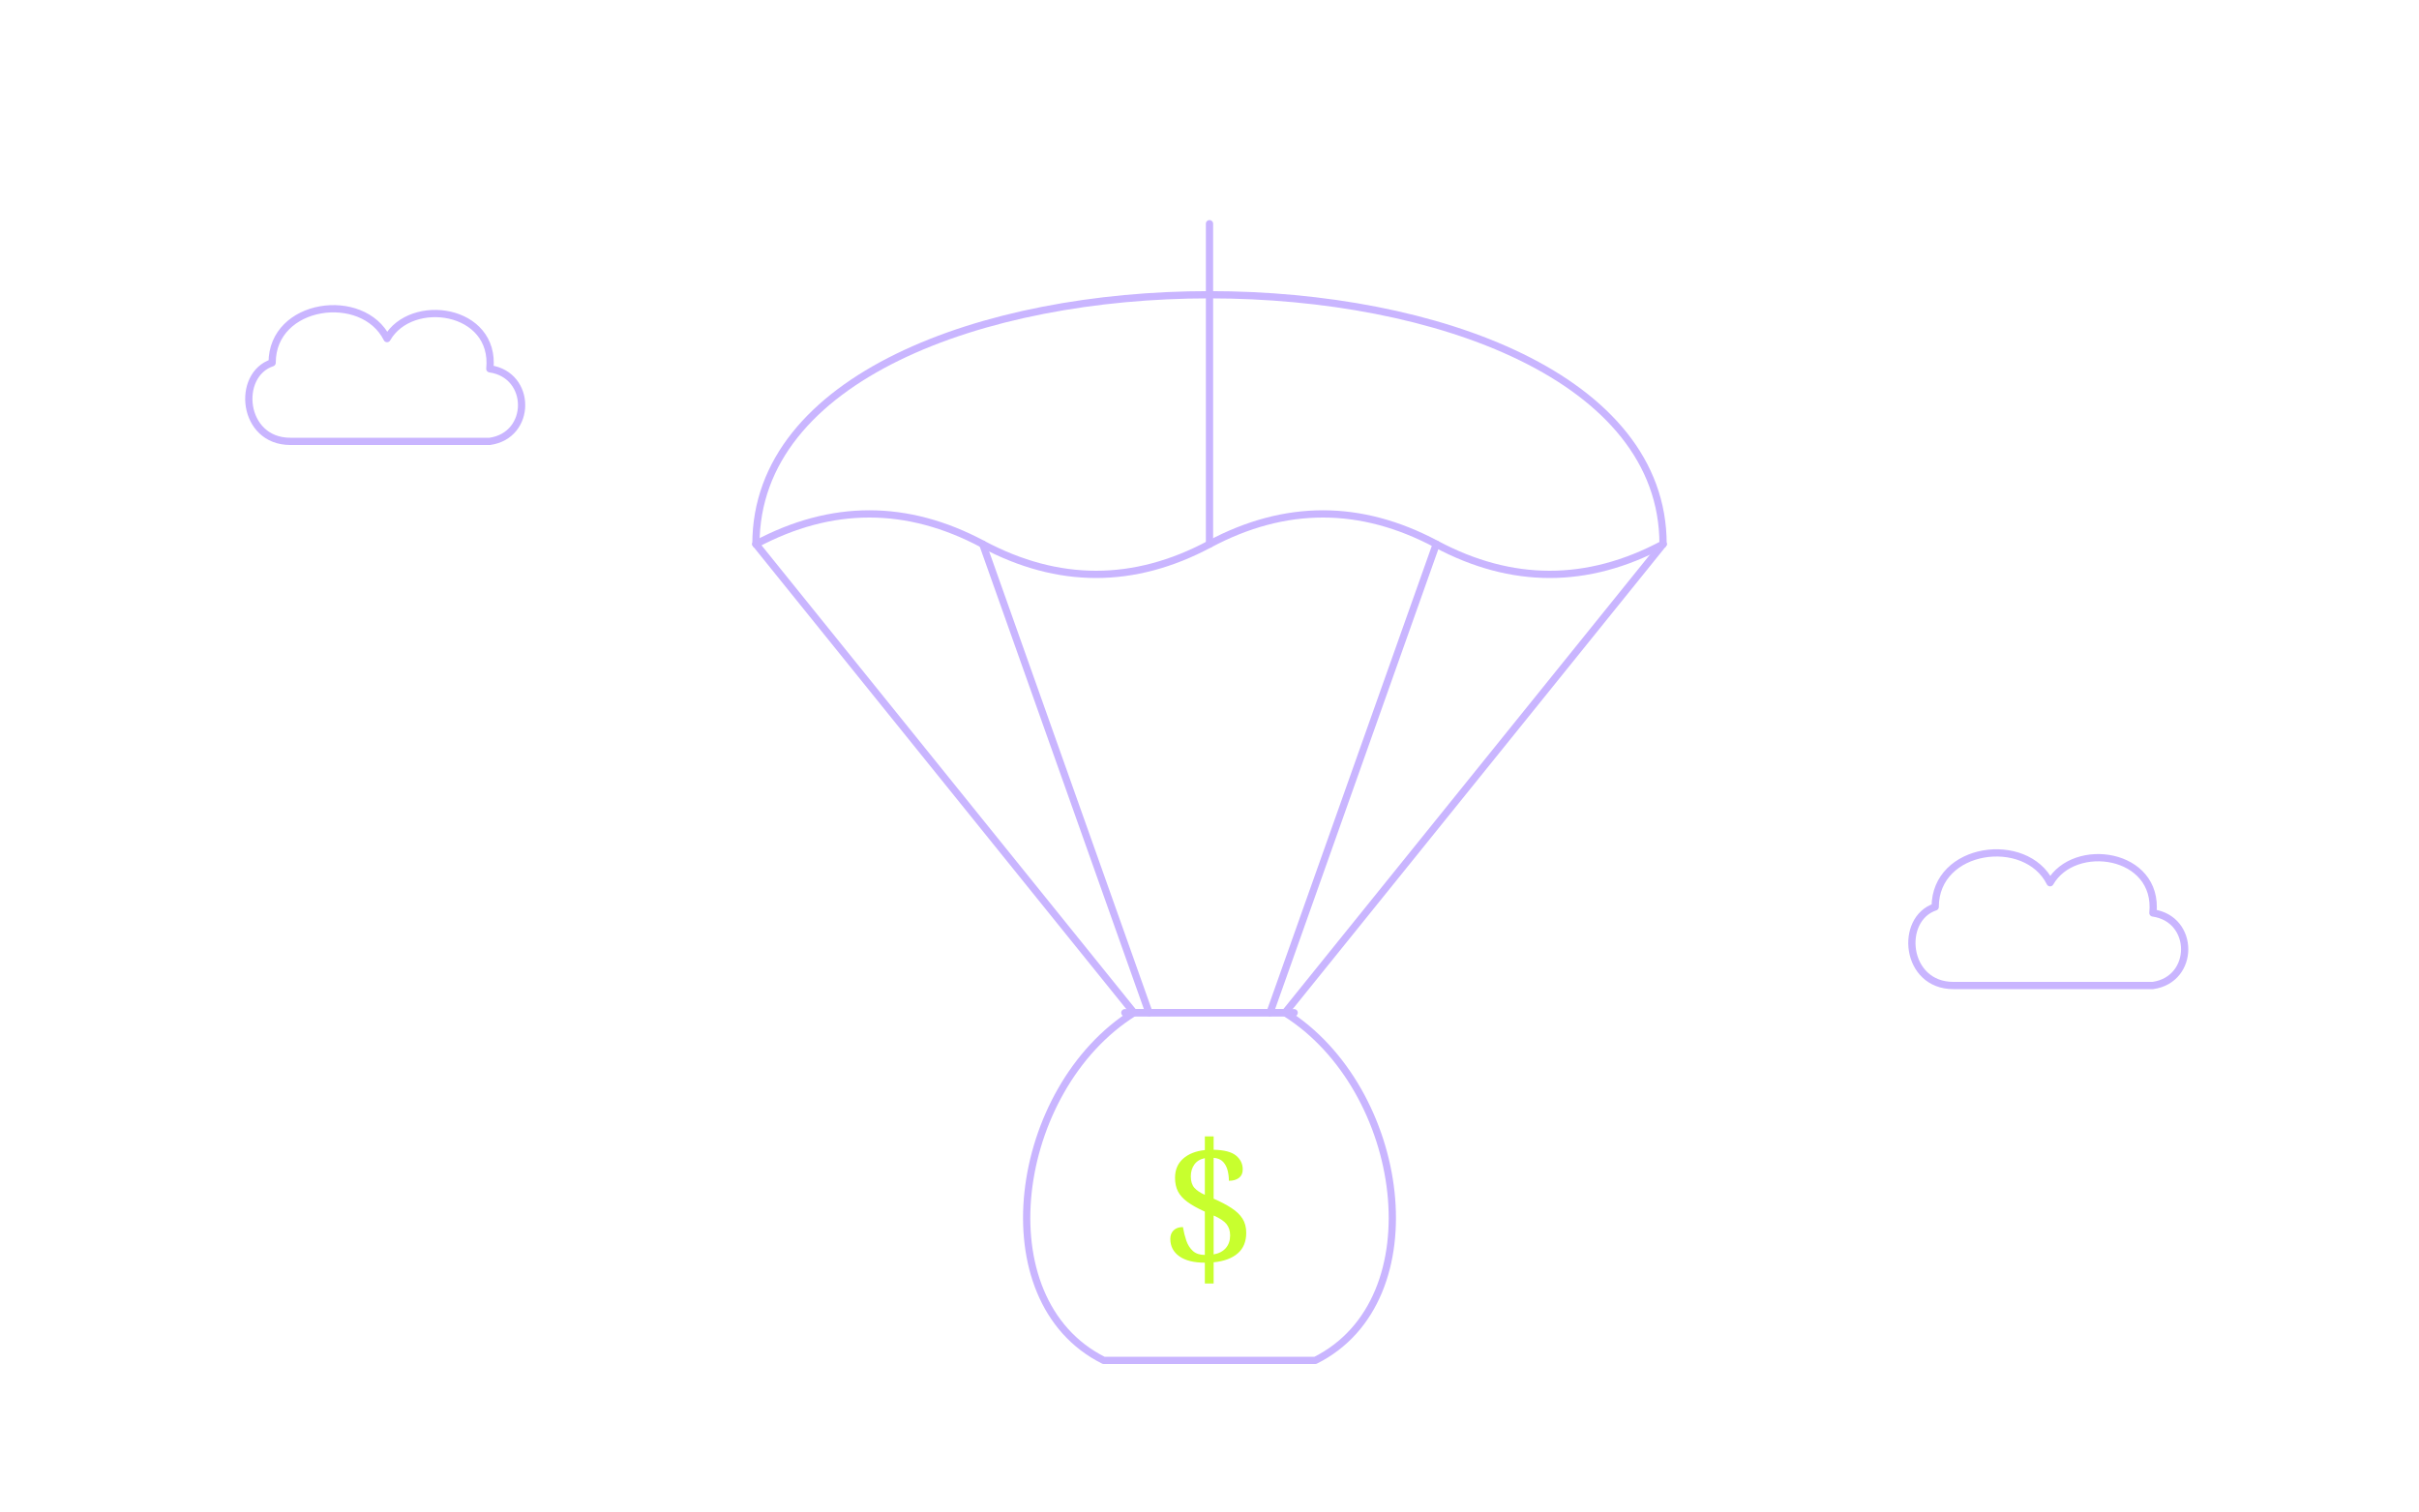
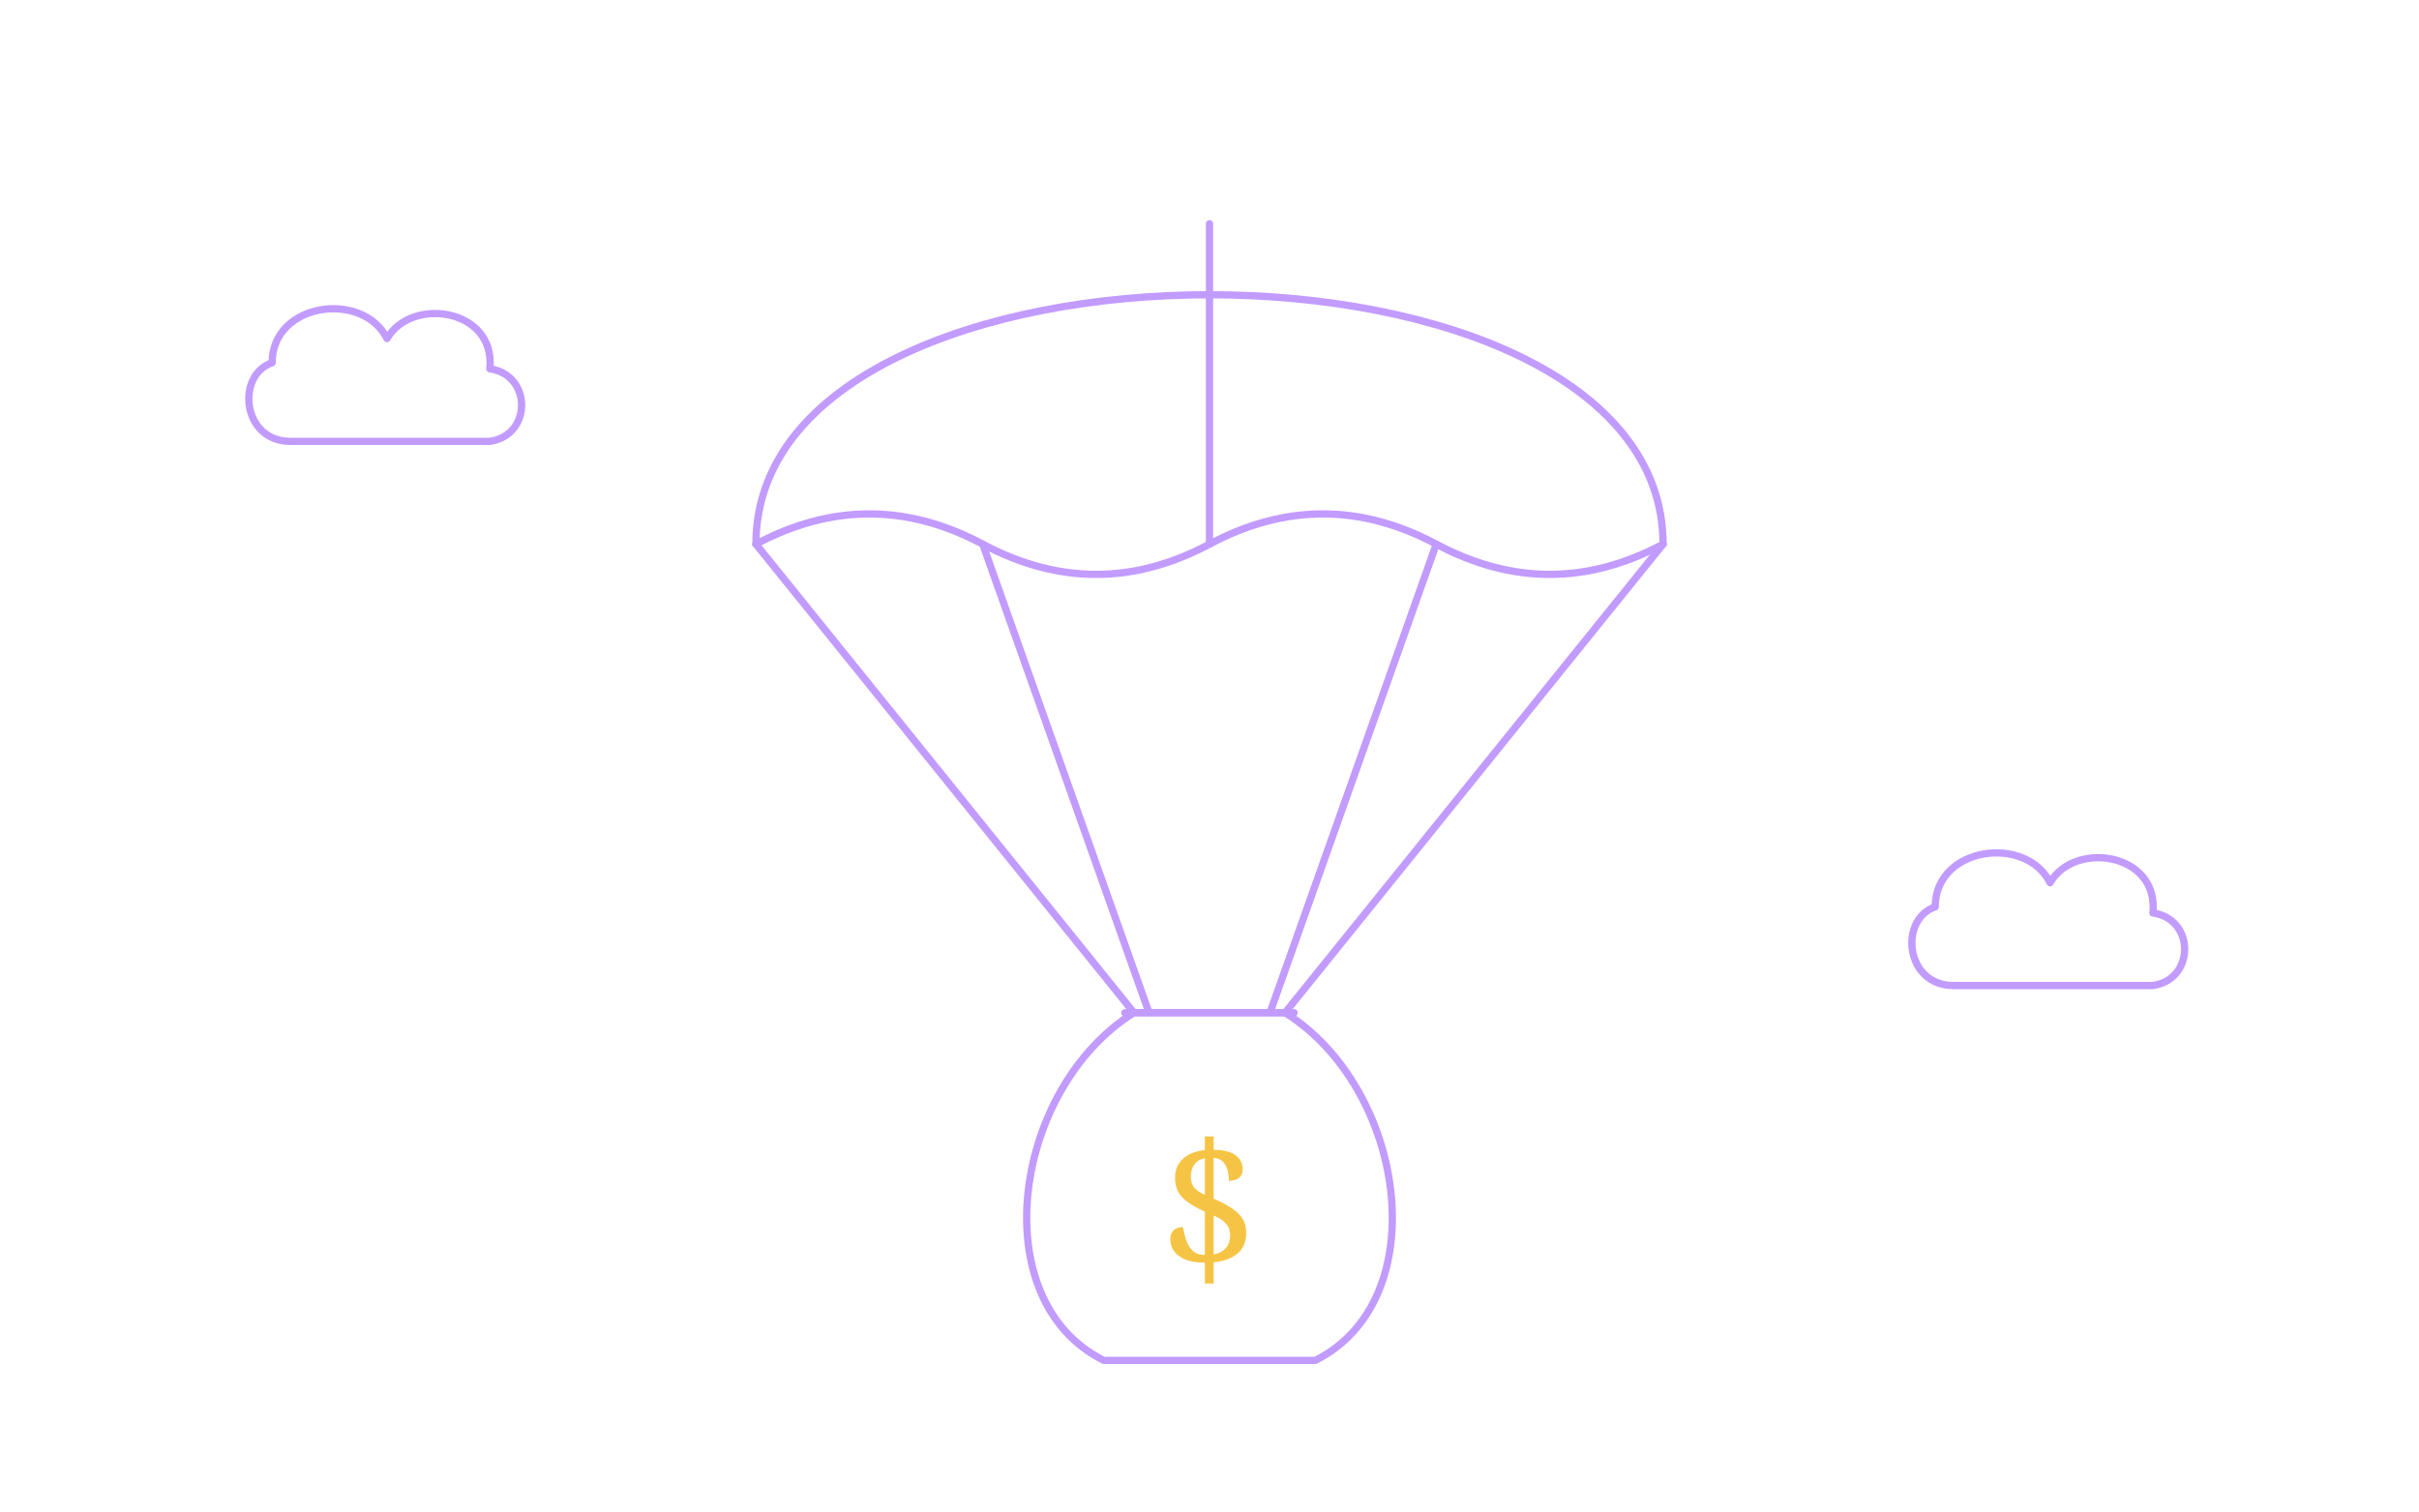
- <svg xmlns="http://www.w3.org/2000/svg" viewBox="0 0 800 500" fill="none" stroke="#c9b5ff" stroke-width="2.4" stroke-linecap="round" stroke-linejoin="round">
+ <svg xmlns="http://www.w3.org/2000/svg" viewBox="0 0 800 500" fill="none" stroke="#c29bff" stroke-width="2.4" stroke-linecap="round" stroke-linejoin="round">
  <path d="M250 180c0-110 300-110 300 0" />
  <path d="M250 180q37.5-20 75 0t75 0 75 0 75 0" />
  <path d="M400 74v106M250 180l125 155M325 180l55 155M475 180l-55 155M550 180l-125 155" />
  <path d="M375 335c-40 25-50 95-10 115h70c40-20 30-90-10-115z" />
  <path d="M372 335h56" />
-   <text x="400" y="420" text-anchor="middle" font-family="Georgia, serif" font-size="58" fill="#c8ff2e" stroke="none">$</text>
+   <text x="400" y="420" text-anchor="middle" font-family="Georgia, serif" font-size="58" fill="#f6c445" stroke="none">$</text>
  <path d="M90 120c0-20 30-24 38-8 8-14 36-10 34 10 14 2 14 22 0 24H96c-16 0-18-22-6-26zM640 300c0-20 30-24 38-8 8-14 36-10 34 10 14 2 14 22 0 24h-66c-16 0-18-22-6-26z" />
</svg>
